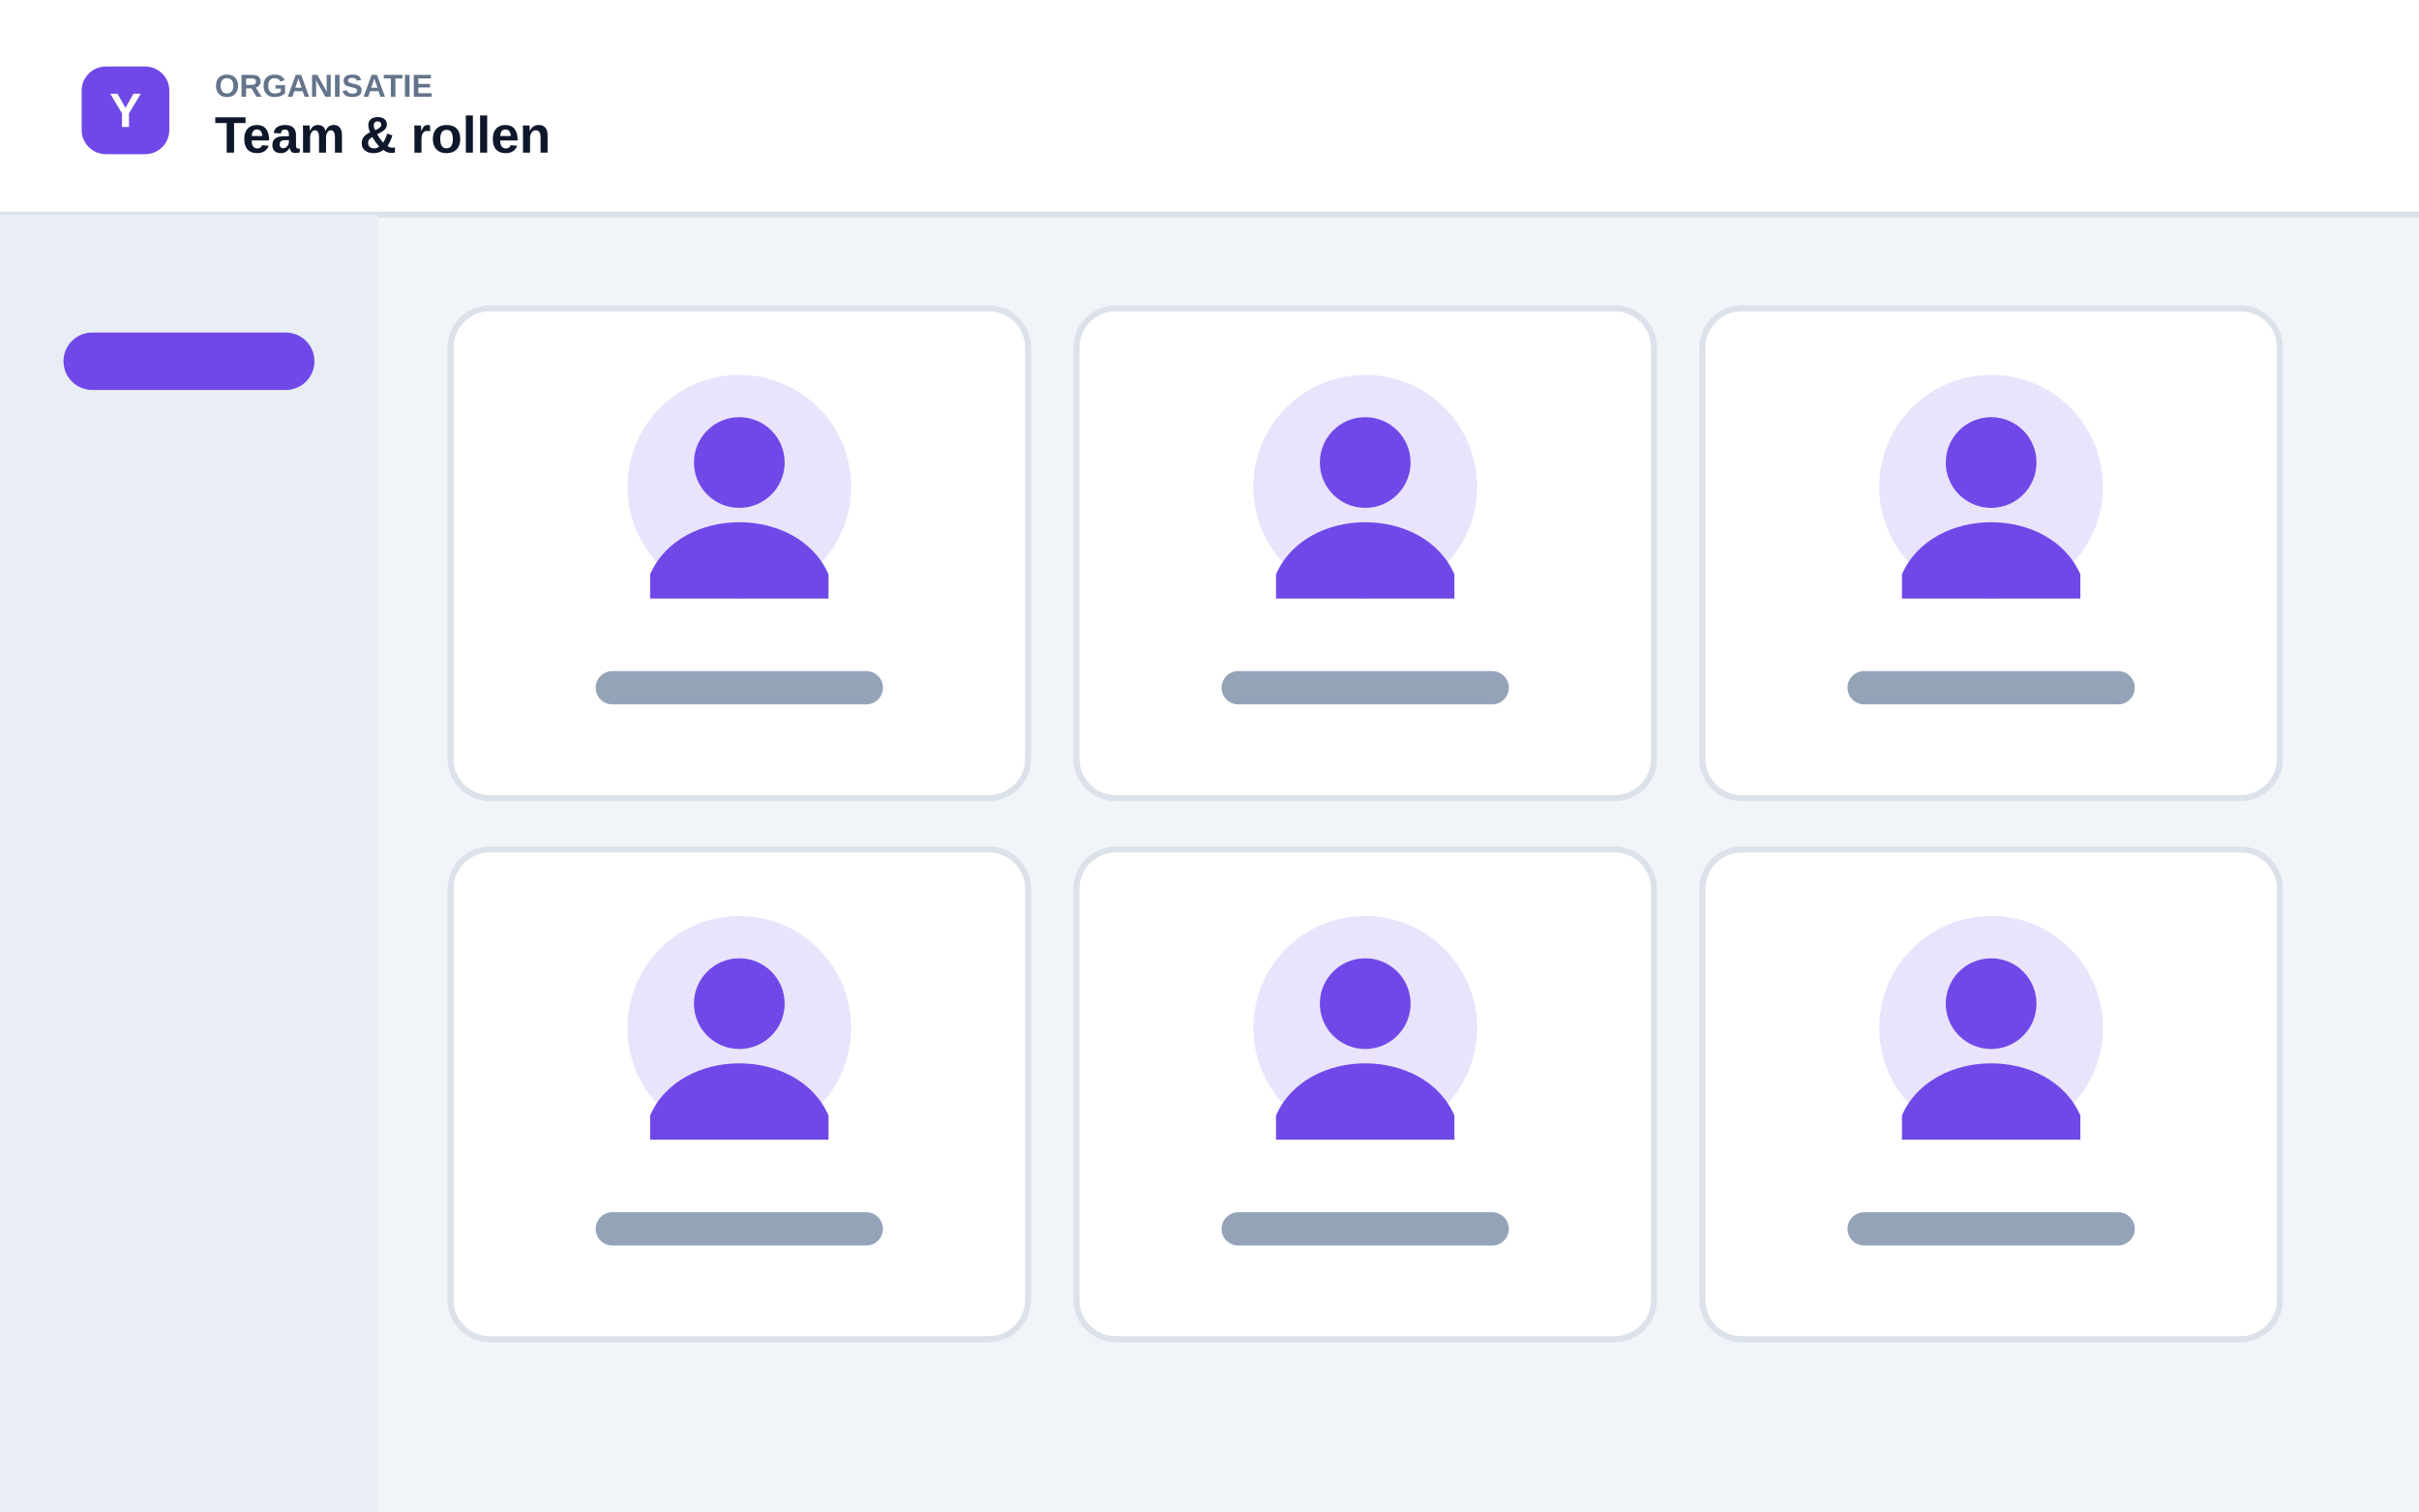
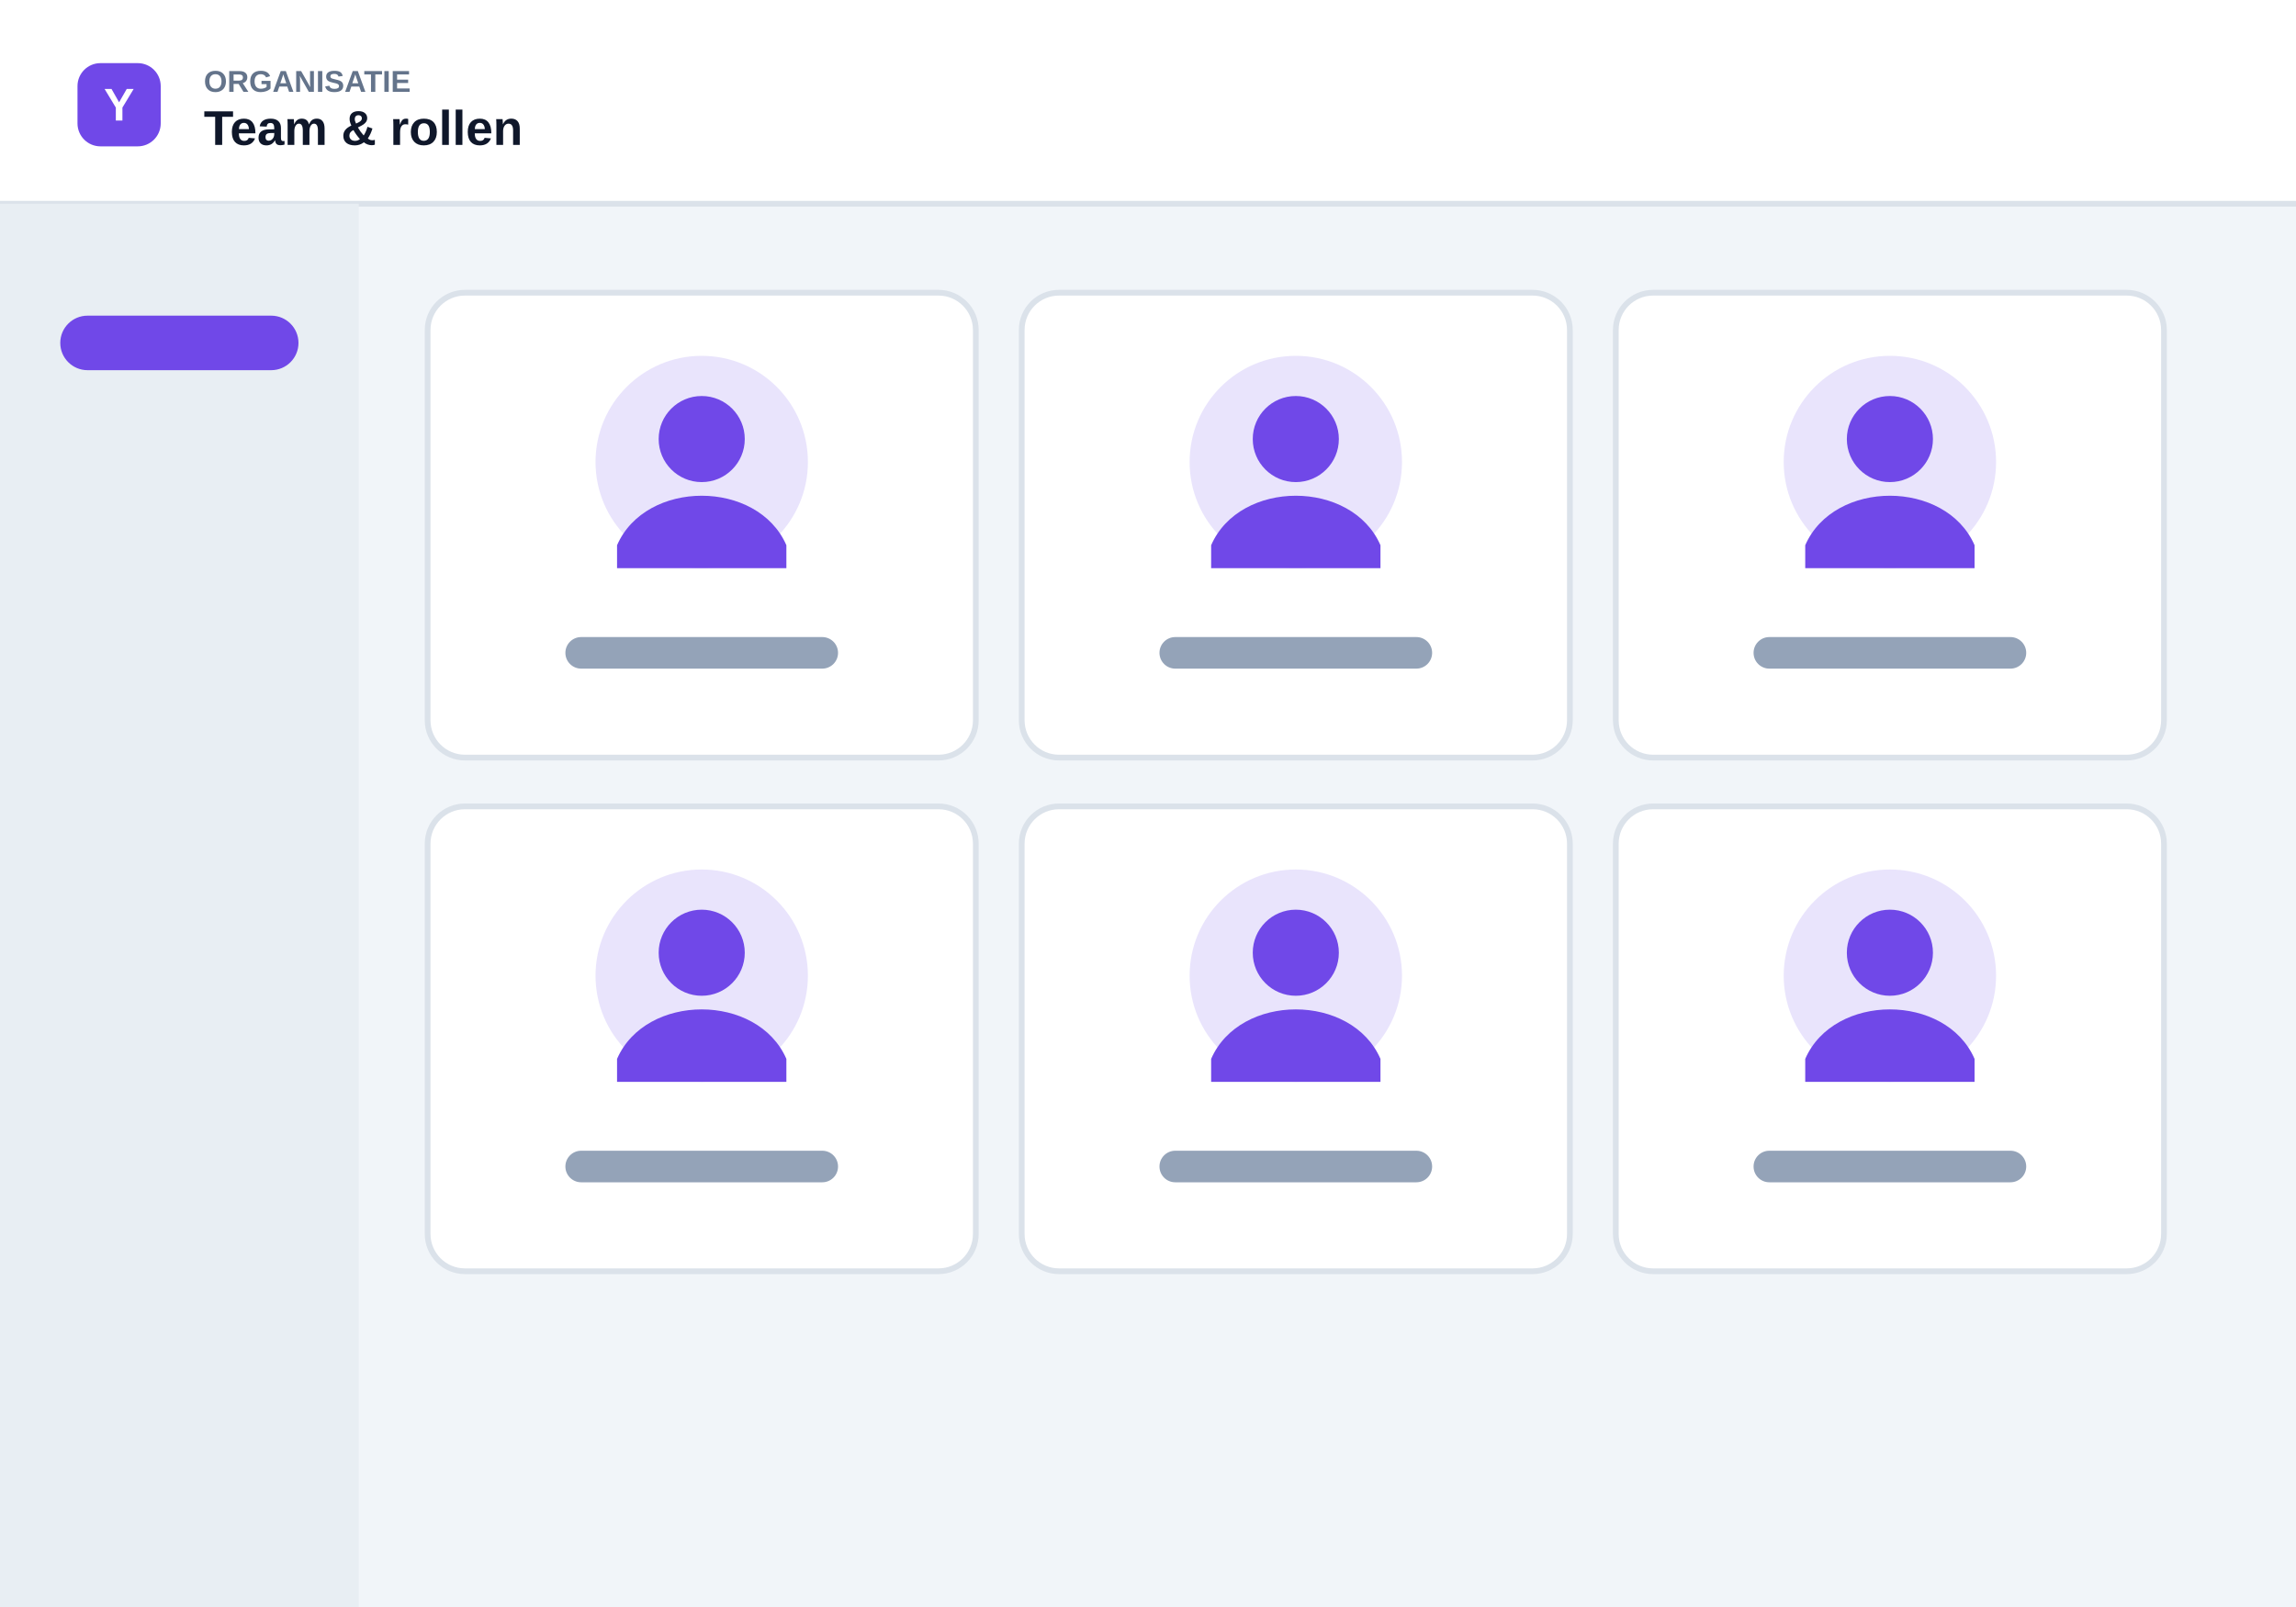
- <svg xmlns="http://www.w3.org/2000/svg" viewBox="0 0 1600 1000">
-   <rect width="1600" height="1000" fill="#f1f5f9" />
+ <svg xmlns="http://www.w3.org/2000/svg" width="1600" height="1120" viewBox="0 0 1600 1120">
+   <rect width="1600" height="1120" fill="#f1f5f9" />
  <rect width="1600" height="142" fill="#ffffff" />
  <path d="M0 142h1600" stroke="#dbe2ea" stroke-width="4" />
  <rect x="54" y="44" width="58" height="58" rx="16" fill="#7048e8" />
  <text x="83" y="84" fill="#fff" font-family="Arial,sans-serif" font-size="32" font-weight="700" text-anchor="middle">Y</text>
  <text x="142" y="64" fill="#64748b" font-family="Arial,sans-serif" font-size="21" font-weight="700">ORGANISATIE</text>
  <text x="142" y="101" fill="#0f172a" font-family="Arial,sans-serif" font-size="34" font-weight="700">Team &amp; rollen</text>
-   <rect x="0" y="142" width="250" height="858" fill="#e8eef3" />
+   <rect x="0" y="142" width="250" height="978" fill="#e8eef3" />
  <rect x="42" y="220" width="166" height="38" rx="19" fill="#7048e8" />
  <g fill="#fff" stroke="#dbe2ea" stroke-width="4">
    <rect x="298" y="204" width="382" height="324" rx="26" />
    <rect x="712" y="204" width="382" height="324" rx="26" />
    <rect x="1126" y="204" width="382" height="324" rx="26" />
    <rect x="298" y="562" width="382" height="324" rx="26" />
    <rect x="712" y="562" width="382" height="324" rx="26" />
    <rect x="1126" y="562" width="382" height="324" rx="26" />
  </g>
  <g fill="#e9e4fc">
    <circle cx="489" cy="322" r="74" />
    <circle cx="903" cy="322" r="74" />
    <circle cx="1317" cy="322" r="74" />
    <circle cx="489" cy="680" r="74" />
    <circle cx="903" cy="680" r="74" />
    <circle cx="1317" cy="680" r="74" />
  </g>
  <g fill="#7048e8">
    <circle cx="489" cy="306" r="30" />
    <circle cx="903" cy="306" r="30" />
    <circle cx="1317" cy="306" r="30" />
    <circle cx="489" cy="664" r="30" />
    <circle cx="903" cy="664" r="30" />
    <circle cx="1317" cy="664" r="30" />
    <path d="M430 380c20-46 98-46 118 0v16H430Z" />
    <path d="M844 380c20-46 98-46 118 0v16H844Z" />
    <path d="M1258 380c20-46 98-46 118 0v16h-118Z" />
    <path d="M430 738c20-46 98-46 118 0v16H430Z" />
    <path d="M844 738c20-46 98-46 118 0v16H844Z" />
    <path d="M1258 738c20-46 98-46 118 0v16h-118Z" />
  </g>
  <g fill="#94a3b8">
    <rect x="394" y="444" width="190" height="22" rx="11" />
    <rect x="808" y="444" width="190" height="22" rx="11" />
    <rect x="1222" y="444" width="190" height="22" rx="11" />
    <rect x="394" y="802" width="190" height="22" rx="11" />
    <rect x="808" y="802" width="190" height="22" rx="11" />
    <rect x="1222" y="802" width="190" height="22" rx="11" />
  </g>
</svg>
